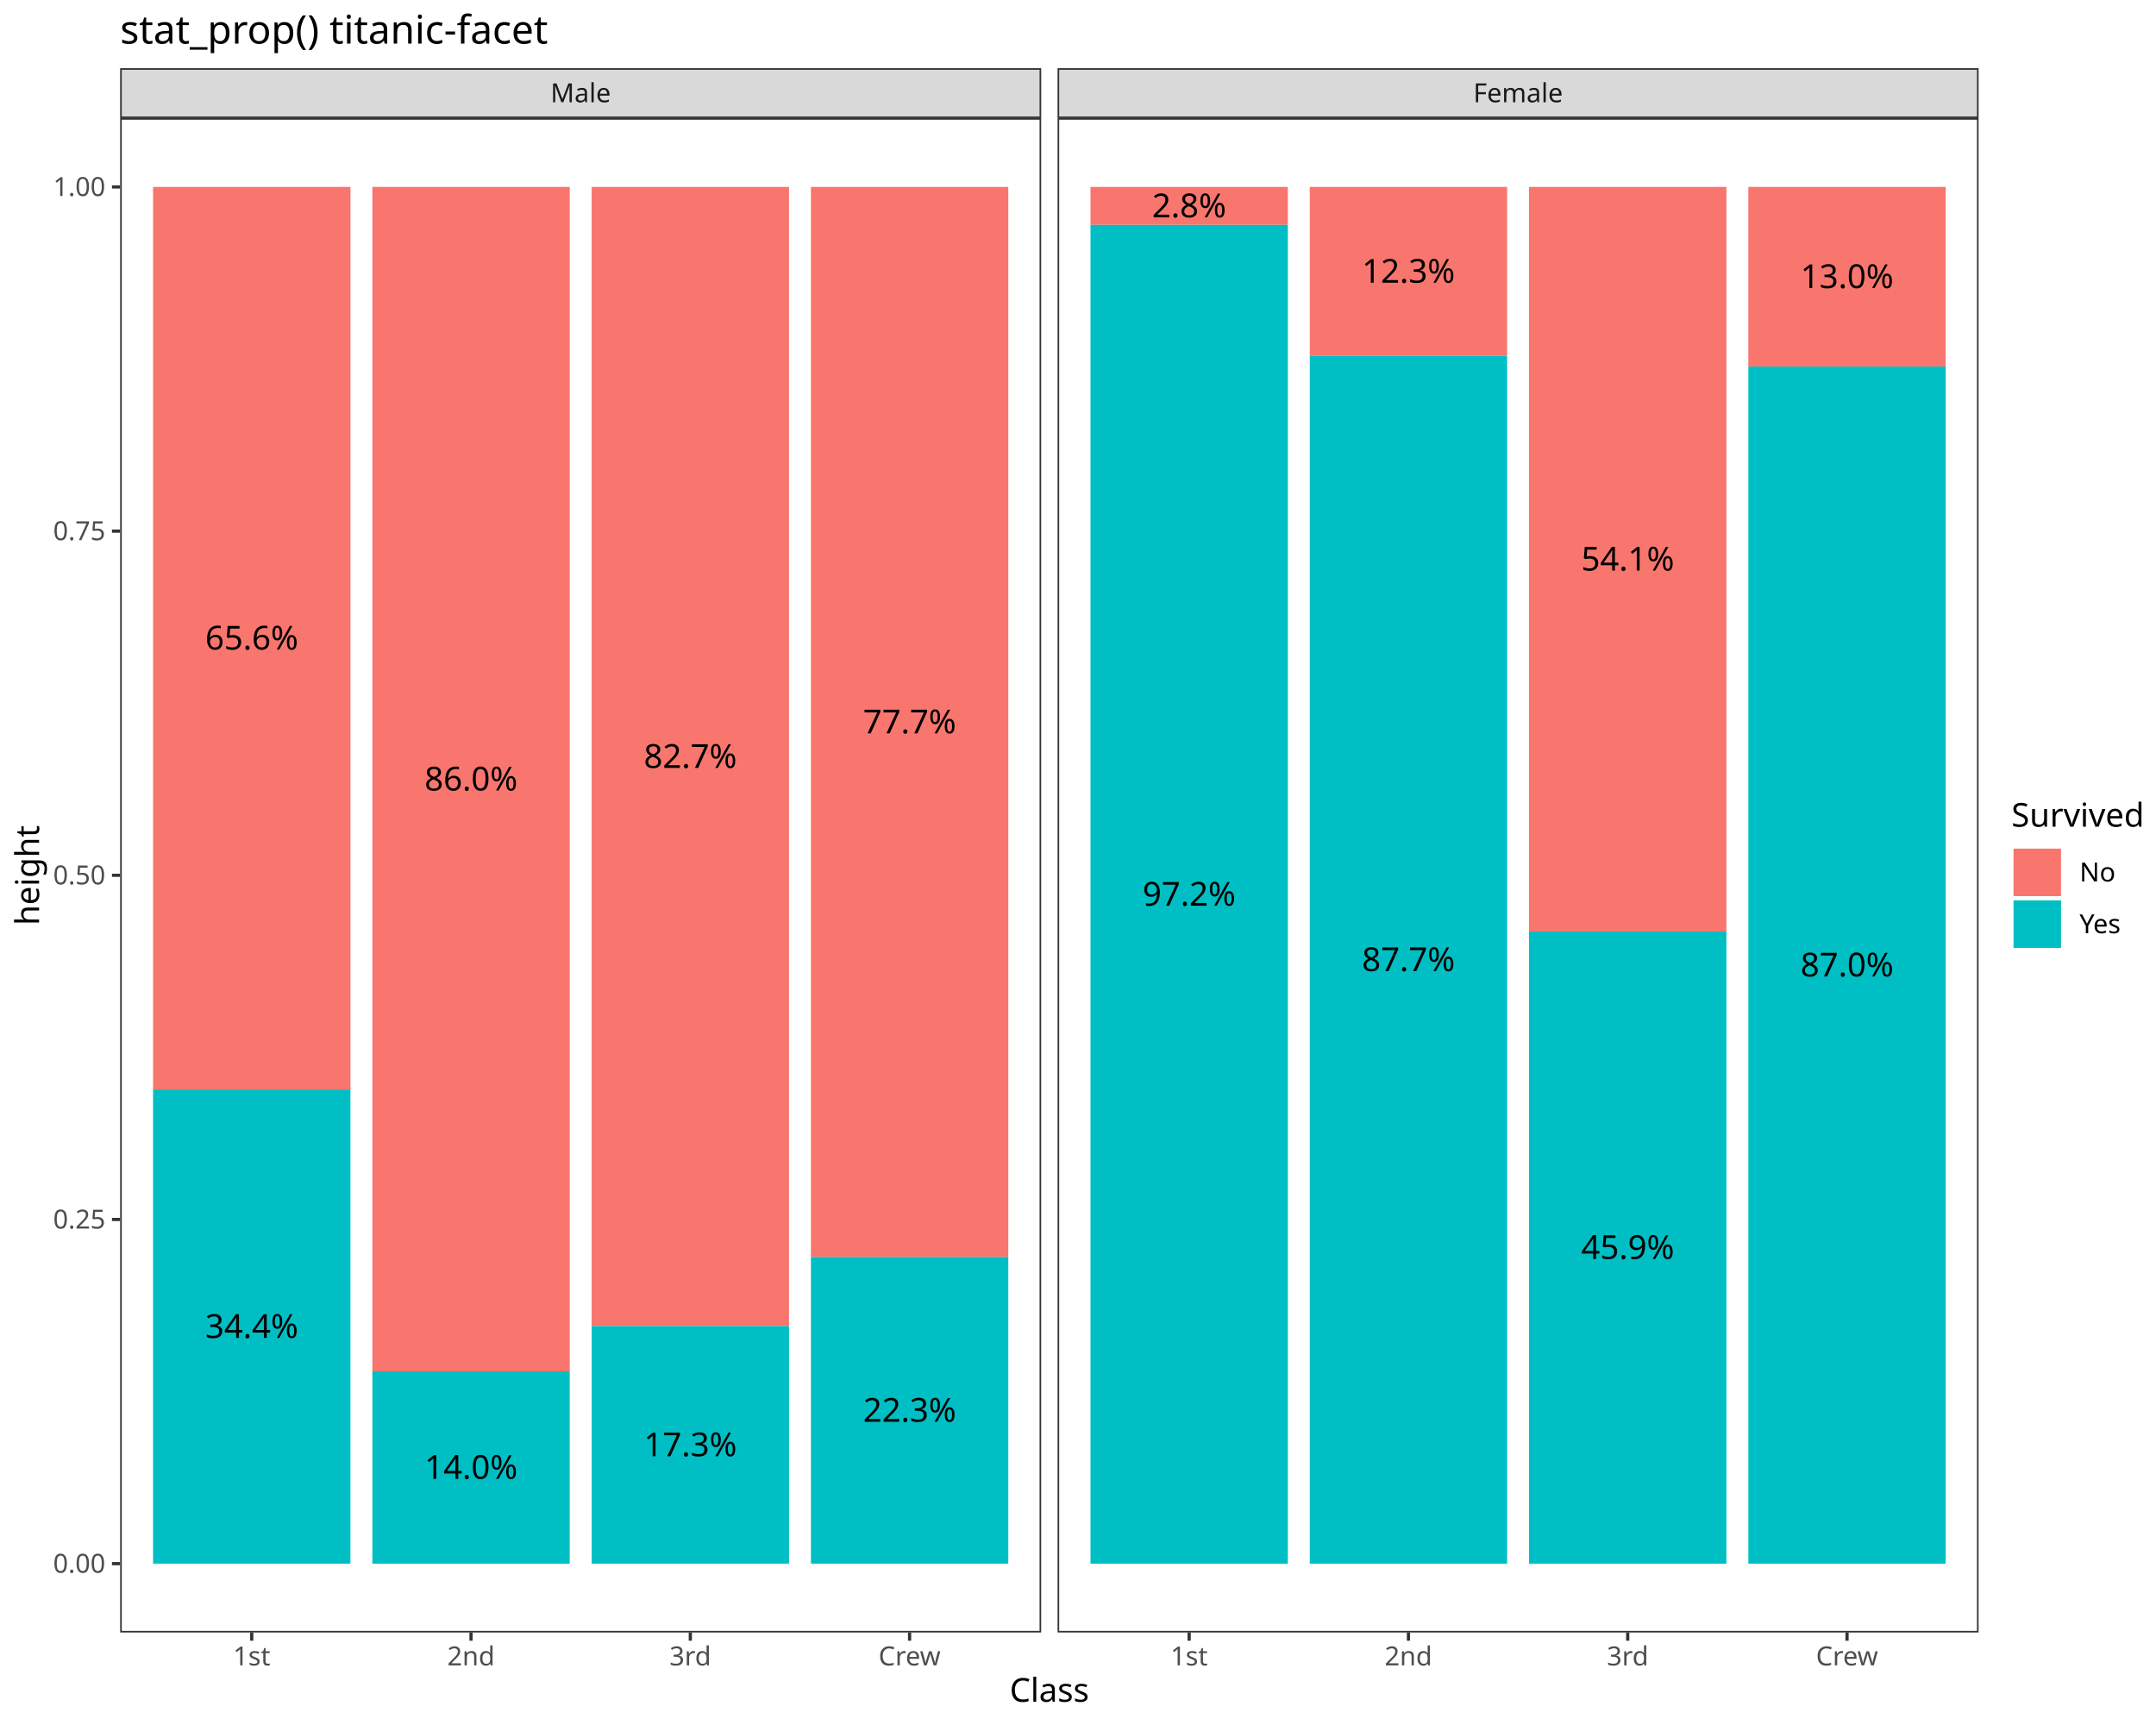
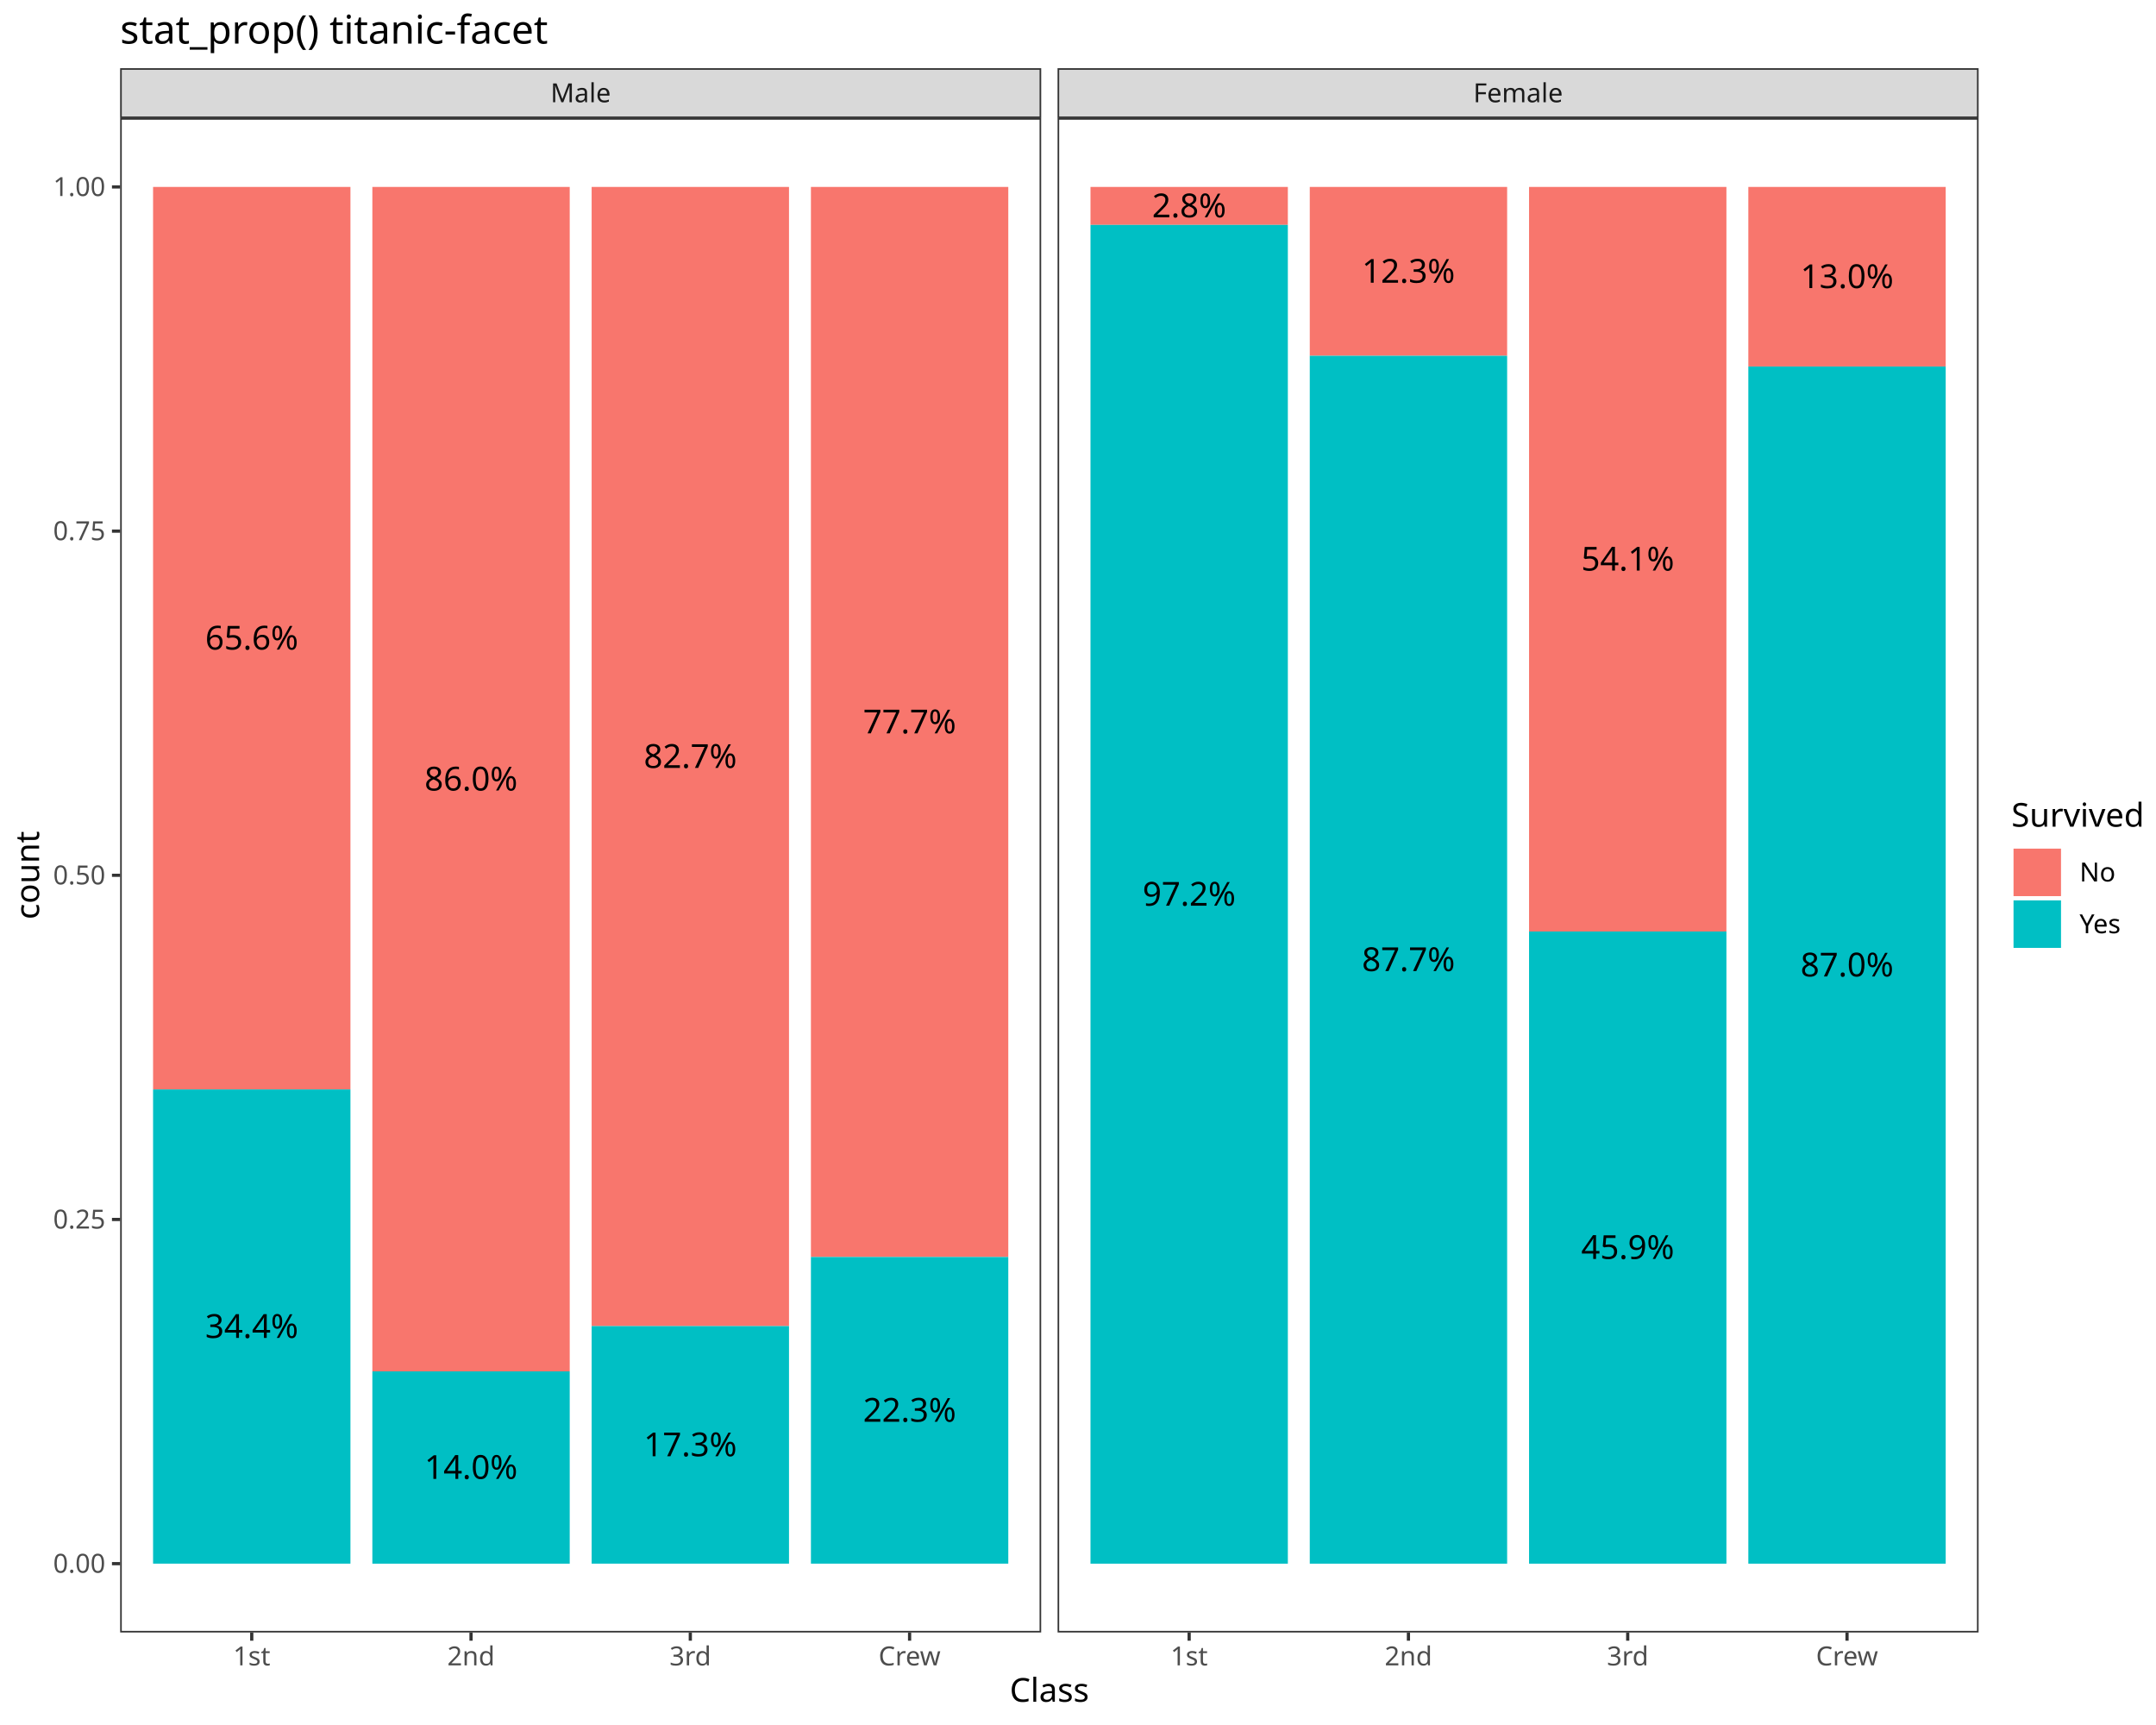
<svg xmlns="http://www.w3.org/2000/svg" class="svglite" data-engine-version="2.0" width="720.00pt" height="576.00pt" viewBox="0 0 720.00 576.00">
  <defs>
    <style type="text/css">
    .svglite line, .svglite polyline, .svglite polygon, .svglite path, .svglite rect, .svglite circle {
      fill: none;
      stroke: #000000;
      stroke-linecap: round;
      stroke-linejoin: round;
      stroke-miterlimit: 10.00;
    }
  </style>
  </defs>
  <rect width="100%" height="100%" style="stroke: none; fill: #FFFFFF;" />
  <defs>
    <clipPath id="cpMC4wMHw3MjAuMDB8MC4wMHw1NzYuMDA=">
      <rect x="0.00" y="0.00" width="720.00" height="576.00" />
    </clipPath>
  </defs>
  <g clip-path="url(#cpMC4wMHw3MjAuMDB8MC4wMHw1NzYuMDA=)">
    <rect x="0.00" y="0.00" width="720.00" height="576.00" style="stroke-width: 1.07; stroke: #FFFFFF; fill: #FFFFFF;" />
  </g>
  <defs>
    <clipPath id="cpNDAuMTN8MzQ3LjcwfDM5LjQzfDU0NS4xMQ==">
      <rect x="40.13" y="39.43" width="307.57" height="505.68" />
    </clipPath>
  </defs>
  <g clip-path="url(#cpNDAuMTN8MzQ3LjcwfDM5LjQzfDU0NS4xMQ==)">
    <rect x="40.13" y="39.43" width="307.57" height="505.68" style="stroke-width: 1.07; stroke: none; fill: #FFFFFF;" />
    <rect x="51.12" y="62.42" width="65.91" height="301.36" style="stroke-width: 1.07; stroke: none; stroke-linecap: butt; stroke-linejoin: miter; fill: #F8766D;" />
    <rect x="51.12" y="363.78" width="65.91" height="158.34" style="stroke-width: 1.07; stroke: none; stroke-linecap: butt; stroke-linejoin: miter; fill: #00BFC4;" />
    <rect x="124.35" y="62.42" width="65.91" height="395.50" style="stroke-width: 1.07; stroke: none; stroke-linecap: butt; stroke-linejoin: miter; fill: #F8766D;" />
    <rect x="124.35" y="457.92" width="65.91" height="64.21" style="stroke-width: 1.07; stroke: none; stroke-linecap: butt; stroke-linejoin: miter; fill: #00BFC4;" />
    <rect x="197.58" y="62.42" width="65.91" height="380.39" style="stroke-width: 1.07; stroke: none; stroke-linecap: butt; stroke-linejoin: miter; fill: #F8766D;" />
    <rect x="197.58" y="442.80" width="65.91" height="79.32" style="stroke-width: 1.07; stroke: none; stroke-linecap: butt; stroke-linejoin: miter; fill: #00BFC4;" />
    <rect x="270.81" y="62.42" width="65.91" height="357.31" style="stroke-width: 1.07; stroke: none; stroke-linecap: butt; stroke-linejoin: miter; fill: #F8766D;" />
    <rect x="270.81" y="419.73" width="65.91" height="102.39" style="stroke-width: 1.07; stroke: none; stroke-linecap: butt; stroke-linejoin: miter; fill: #00BFC4;" />
    <text x="84.07" y="216.90" text-anchor="middle" style="font-size: 11.04px; font-family: sans;" textLength="31.30px" lengthAdjust="spacingAndGlyphs">65.6%</text>
    <text x="84.07" y="446.75" text-anchor="middle" style="font-size: 11.04px; font-family: sans;" textLength="31.30px" lengthAdjust="spacingAndGlyphs">34.4%</text>
    <text x="157.30" y="263.97" text-anchor="middle" style="font-size: 11.04px; font-family: sans;" textLength="31.30px" lengthAdjust="spacingAndGlyphs">86.0%</text>
    <text x="157.30" y="493.82" text-anchor="middle" style="font-size: 11.04px; font-family: sans;" textLength="31.30px" lengthAdjust="spacingAndGlyphs">14.0%</text>
    <text x="230.53" y="256.41" text-anchor="middle" style="font-size: 11.04px; font-family: sans;" textLength="31.30px" lengthAdjust="spacingAndGlyphs">82.7%</text>
    <text x="230.53" y="486.26" text-anchor="middle" style="font-size: 11.04px; font-family: sans;" textLength="31.30px" lengthAdjust="spacingAndGlyphs">17.3%</text>
    <text x="303.76" y="244.87" text-anchor="middle" style="font-size: 11.04px; font-family: sans;" textLength="31.30px" lengthAdjust="spacingAndGlyphs">77.7%</text>
    <text x="303.76" y="474.73" text-anchor="middle" style="font-size: 11.04px; font-family: sans;" textLength="31.30px" lengthAdjust="spacingAndGlyphs">22.3%</text>
    <rect x="40.13" y="39.43" width="307.57" height="505.68" style="stroke-width: 1.07; stroke: #333333;" />
  </g>
  <g clip-path="url(#cpMC4wMHw3MjAuMDB8MC4wMHw1NzYuMDA=)">
</g>
  <defs>
    <clipPath id="cpMzUzLjE4fDY2MC43NXwzOS40M3w1NDUuMTE=">
      <rect x="353.18" y="39.43" width="307.57" height="505.68" />
    </clipPath>
  </defs>
  <g clip-path="url(#cpMzUzLjE4fDY2MC43NXwzOS40M3w1NDUuMTE=)">
    <rect x="353.18" y="39.43" width="307.57" height="505.68" style="stroke-width: 1.07; stroke: none; fill: #FFFFFF;" />
    <rect x="364.17" y="62.42" width="65.91" height="12.68" style="stroke-width: 1.07; stroke: none; stroke-linecap: butt; stroke-linejoin: miter; fill: #F8766D;" />
    <rect x="364.17" y="75.10" width="65.91" height="447.03" style="stroke-width: 1.07; stroke: none; stroke-linecap: butt; stroke-linejoin: miter; fill: #00BFC4;" />
    <rect x="437.40" y="62.42" width="65.91" height="56.38" style="stroke-width: 1.07; stroke: none; stroke-linecap: butt; stroke-linejoin: miter; fill: #F8766D;" />
    <rect x="437.40" y="118.80" width="65.91" height="403.33" style="stroke-width: 1.07; stroke: none; stroke-linecap: butt; stroke-linejoin: miter; fill: #00BFC4;" />
    <rect x="510.63" y="62.42" width="65.91" height="248.62" style="stroke-width: 1.07; stroke: none; stroke-linecap: butt; stroke-linejoin: miter; fill: #F8766D;" />
    <rect x="510.63" y="311.04" width="65.91" height="211.09" style="stroke-width: 1.07; stroke: none; stroke-linecap: butt; stroke-linejoin: miter; fill: #00BFC4;" />
    <rect x="583.86" y="62.42" width="65.91" height="59.96" style="stroke-width: 1.07; stroke: none; stroke-linecap: butt; stroke-linejoin: miter; fill: #F8766D;" />
    <rect x="583.86" y="122.38" width="65.91" height="399.75" style="stroke-width: 1.07; stroke: none; stroke-linecap: butt; stroke-linejoin: miter; fill: #00BFC4;" />
    <text x="397.12" y="72.56" text-anchor="middle" style="font-size: 11.04px; font-family: sans;" textLength="25.16px" lengthAdjust="spacingAndGlyphs">2.8%</text>
    <text x="397.12" y="302.41" text-anchor="middle" style="font-size: 11.04px; font-family: sans;" textLength="31.30px" lengthAdjust="spacingAndGlyphs">97.2%</text>
    <text x="470.35" y="94.41" text-anchor="middle" style="font-size: 11.04px; font-family: sans;" textLength="31.30px" lengthAdjust="spacingAndGlyphs">12.3%</text>
    <text x="470.35" y="324.26" text-anchor="middle" style="font-size: 11.04px; font-family: sans;" textLength="31.30px" lengthAdjust="spacingAndGlyphs">87.7%</text>
    <text x="543.58" y="190.53" text-anchor="middle" style="font-size: 11.04px; font-family: sans;" textLength="31.30px" lengthAdjust="spacingAndGlyphs">54.1%</text>
    <text x="543.58" y="420.38" text-anchor="middle" style="font-size: 11.04px; font-family: sans;" textLength="31.30px" lengthAdjust="spacingAndGlyphs">45.9%</text>
    <text x="616.82" y="96.20" text-anchor="middle" style="font-size: 11.04px; font-family: sans;" textLength="31.30px" lengthAdjust="spacingAndGlyphs">13.0%</text>
    <text x="616.82" y="326.05" text-anchor="middle" style="font-size: 11.04px; font-family: sans;" textLength="31.30px" lengthAdjust="spacingAndGlyphs">87.0%</text>
    <rect x="353.18" y="39.43" width="307.57" height="505.68" style="stroke-width: 1.07; stroke: #333333;" />
  </g>
  <g clip-path="url(#cpMC4wMHw3MjAuMDB8MC4wMHw1NzYuMDA=)">
</g>
  <defs>
    <clipPath id="cpNDAuMTN8MzQ3LjcwfDIyLjc4fDM5LjQz">
      <rect x="40.13" y="22.78" width="307.57" height="16.65" />
    </clipPath>
  </defs>
  <g clip-path="url(#cpNDAuMTN8MzQ3LjcwfDIyLjc4fDM5LjQz)">
    <rect x="40.13" y="22.78" width="307.57" height="16.65" style="stroke-width: 1.07; stroke: #333333; fill: #D9D9D9;" />
    <text x="193.92" y="34.14" text-anchor="middle" style="font-size: 8.80px; fill: #1A1A1A; font-family: sans;" textLength="19.08px" lengthAdjust="spacingAndGlyphs">Male</text>
  </g>
  <g clip-path="url(#cpMC4wMHw3MjAuMDB8MC4wMHw1NzYuMDA=)">
</g>
  <defs>
    <clipPath id="cpMzUzLjE4fDY2MC43NXwyMi43OHwzOS40Mw==">
      <rect x="353.18" y="22.78" width="307.57" height="16.65" />
    </clipPath>
  </defs>
  <g clip-path="url(#cpMzUzLjE4fDY2MC43NXwyMi43OHwzOS40Mw==)">
    <rect x="353.18" y="22.78" width="307.57" height="16.65" style="stroke-width: 1.07; stroke: #333333; fill: #D9D9D9;" />
    <text x="506.97" y="34.14" text-anchor="middle" style="font-size: 8.80px; fill: #1A1A1A; font-family: sans;" textLength="29.35px" lengthAdjust="spacingAndGlyphs">Female</text>
  </g>
  <g clip-path="url(#cpMC4wMHw3MjAuMDB8MC4wMHw1NzYuMDA=)">
    <polyline points="84.07,547.85 84.07,545.11 " style="stroke-width: 1.07; stroke: #333333; stroke-linecap: butt;" />
    <polyline points="157.30,547.85 157.30,545.11 " style="stroke-width: 1.07; stroke: #333333; stroke-linecap: butt;" />
    <polyline points="230.53,547.85 230.53,545.11 " style="stroke-width: 1.07; stroke: #333333; stroke-linecap: butt;" />
    <polyline points="303.76,547.85 303.76,545.11 " style="stroke-width: 1.07; stroke: #333333; stroke-linecap: butt;" />
    <text x="84.07" y="556.10" text-anchor="middle" style="font-size: 8.80px; fill: #4D4D4D; font-family: sans;" textLength="11.74px" lengthAdjust="spacingAndGlyphs">1st</text>
    <text x="157.30" y="556.10" text-anchor="middle" style="font-size: 8.80px; fill: #4D4D4D; font-family: sans;" textLength="14.68px" lengthAdjust="spacingAndGlyphs">2nd</text>
    <text x="230.53" y="556.10" text-anchor="middle" style="font-size: 8.80px; fill: #4D4D4D; font-family: sans;" textLength="12.72px" lengthAdjust="spacingAndGlyphs">3rd</text>
    <text x="303.76" y="556.10" text-anchor="middle" style="font-size: 8.80px; fill: #4D4D4D; font-family: sans;" textLength="20.54px" lengthAdjust="spacingAndGlyphs">Crew</text>
    <polyline points="397.12,547.85 397.12,545.11 " style="stroke-width: 1.07; stroke: #333333; stroke-linecap: butt;" />
    <polyline points="470.35,547.85 470.35,545.11 " style="stroke-width: 1.07; stroke: #333333; stroke-linecap: butt;" />
    <polyline points="543.58,547.85 543.58,545.11 " style="stroke-width: 1.07; stroke: #333333; stroke-linecap: butt;" />
    <polyline points="616.82,547.85 616.82,545.11 " style="stroke-width: 1.07; stroke: #333333; stroke-linecap: butt;" />
    <text x="397.12" y="556.10" text-anchor="middle" style="font-size: 8.80px; fill: #4D4D4D; font-family: sans;" textLength="11.74px" lengthAdjust="spacingAndGlyphs">1st</text>
    <text x="470.35" y="556.10" text-anchor="middle" style="font-size: 8.80px; fill: #4D4D4D; font-family: sans;" textLength="14.68px" lengthAdjust="spacingAndGlyphs">2nd</text>
    <text x="543.58" y="556.10" text-anchor="middle" style="font-size: 8.80px; fill: #4D4D4D; font-family: sans;" textLength="12.72px" lengthAdjust="spacingAndGlyphs">3rd</text>
    <text x="616.82" y="556.10" text-anchor="middle" style="font-size: 8.80px; fill: #4D4D4D; font-family: sans;" textLength="20.54px" lengthAdjust="spacingAndGlyphs">Crew</text>
    <text x="35.20" y="525.16" text-anchor="end" style="font-size: 8.80px; fill: #4D4D4D; font-family: sans;" textLength="17.13px" lengthAdjust="spacingAndGlyphs">0.00</text>
    <text x="35.20" y="410.23" text-anchor="end" style="font-size: 8.80px; fill: #4D4D4D; font-family: sans;" textLength="17.13px" lengthAdjust="spacingAndGlyphs">0.25</text>
    <text x="35.20" y="295.30" text-anchor="end" style="font-size: 8.80px; fill: #4D4D4D; font-family: sans;" textLength="17.13px" lengthAdjust="spacingAndGlyphs">0.50</text>
    <text x="35.20" y="180.37" text-anchor="end" style="font-size: 8.80px; fill: #4D4D4D; font-family: sans;" textLength="17.13px" lengthAdjust="spacingAndGlyphs">0.75</text>
    <text x="35.20" y="65.45" text-anchor="end" style="font-size: 8.80px; fill: #4D4D4D; font-family: sans;" textLength="17.13px" lengthAdjust="spacingAndGlyphs">1.00</text>
    <polyline points="37.39,522.13 40.13,522.13 " style="stroke-width: 1.07; stroke: #333333; stroke-linecap: butt;" />
    <polyline points="37.39,407.20 40.13,407.20 " style="stroke-width: 1.07; stroke: #333333; stroke-linecap: butt;" />
    <polyline points="37.39,292.27 40.13,292.27 " style="stroke-width: 1.07; stroke: #333333; stroke-linecap: butt;" />
    <polyline points="37.39,177.35 40.13,177.35 " style="stroke-width: 1.07; stroke: #333333; stroke-linecap: butt;" />
    <polyline points="37.39,62.42 40.13,62.42 " style="stroke-width: 1.07; stroke: #333333; stroke-linecap: butt;" />
    <text x="350.44" y="568.24" text-anchor="middle" style="font-size: 11.00px; font-family: sans;" textLength="27.52px" lengthAdjust="spacingAndGlyphs">Class</text>
-     <text transform="translate(13.05,292.27) rotate(-90)" text-anchor="middle" style="font-size: 11.00px; font-family: sans;" textLength="29.97px" lengthAdjust="spacingAndGlyphs">height</text>
+     <text transform="translate(13.05,292.27) rotate(-90)" text-anchor="middle" style="font-size: 11.00px; font-family: sans;" textLength="26.91px" lengthAdjust="spacingAndGlyphs">count</text>
    <rect x="671.71" y="267.33" width="42.81" height="49.89" style="stroke-width: 1.07; stroke: none; fill: #FFFFFF;" />
    <text x="671.71" y="276.04" style="font-size: 11.00px; font-family: sans;" textLength="42.81px" lengthAdjust="spacingAndGlyphs">Survived</text>
    <rect x="671.71" y="282.66" width="17.28" height="17.28" style="stroke-width: 1.07; stroke: none; fill: #FFFFFF;" />
    <rect x="672.42" y="283.37" width="15.86" height="15.86" style="stroke-width: 1.07; stroke: none; stroke-linecap: butt; stroke-linejoin: miter; fill: #F8766D;" />
    <rect x="671.71" y="299.94" width="17.28" height="17.28" style="stroke-width: 1.07; stroke: none; fill: #FFFFFF;" />
    <rect x="672.42" y="300.65" width="15.86" height="15.86" style="stroke-width: 1.07; stroke: none; stroke-linecap: butt; stroke-linejoin: miter; fill: #00BFC4;" />
    <text x="694.47" y="294.33" style="font-size: 8.80px; font-family: sans;" textLength="11.25px" lengthAdjust="spacingAndGlyphs">No</text>
    <text x="694.47" y="311.61" style="font-size: 8.80px; font-family: sans;" textLength="15.17px" lengthAdjust="spacingAndGlyphs">Yes</text>
    <text x="40.13" y="14.56" style="font-size: 13.20px; font-family: sans;" textLength="135.00px" lengthAdjust="spacingAndGlyphs">stat_prop() titanic-facet</text>
  </g>
</svg>
